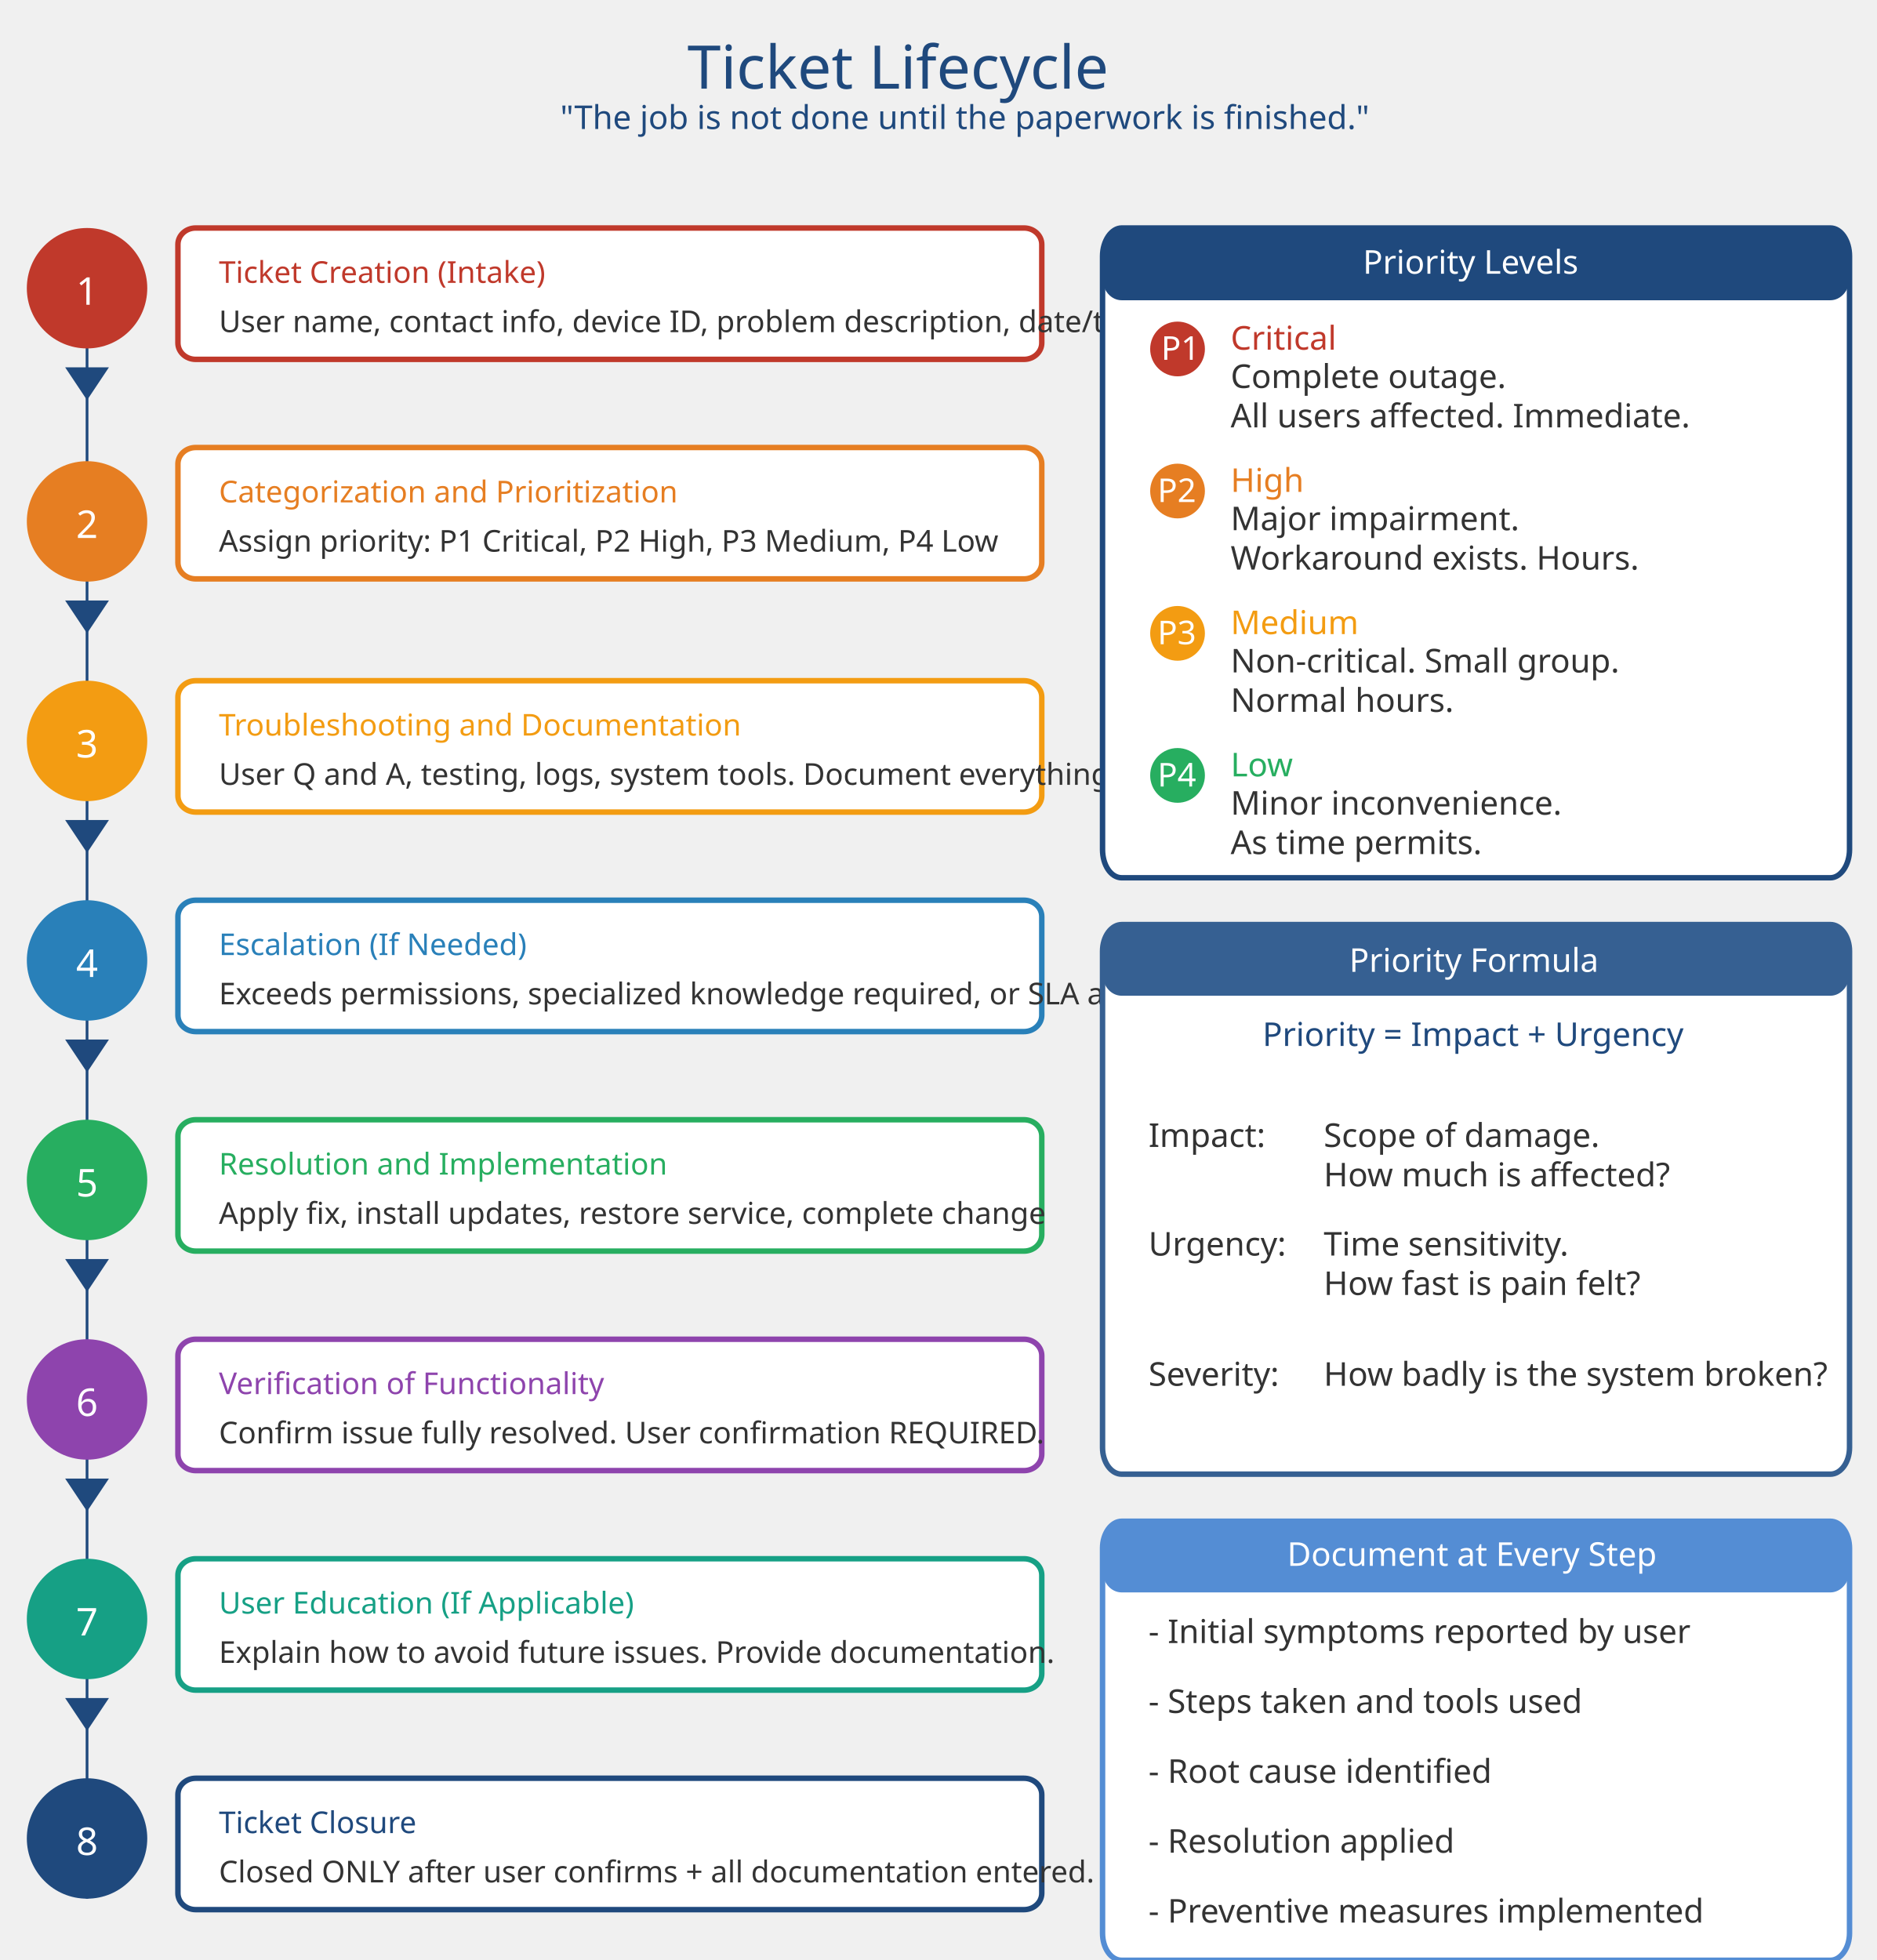
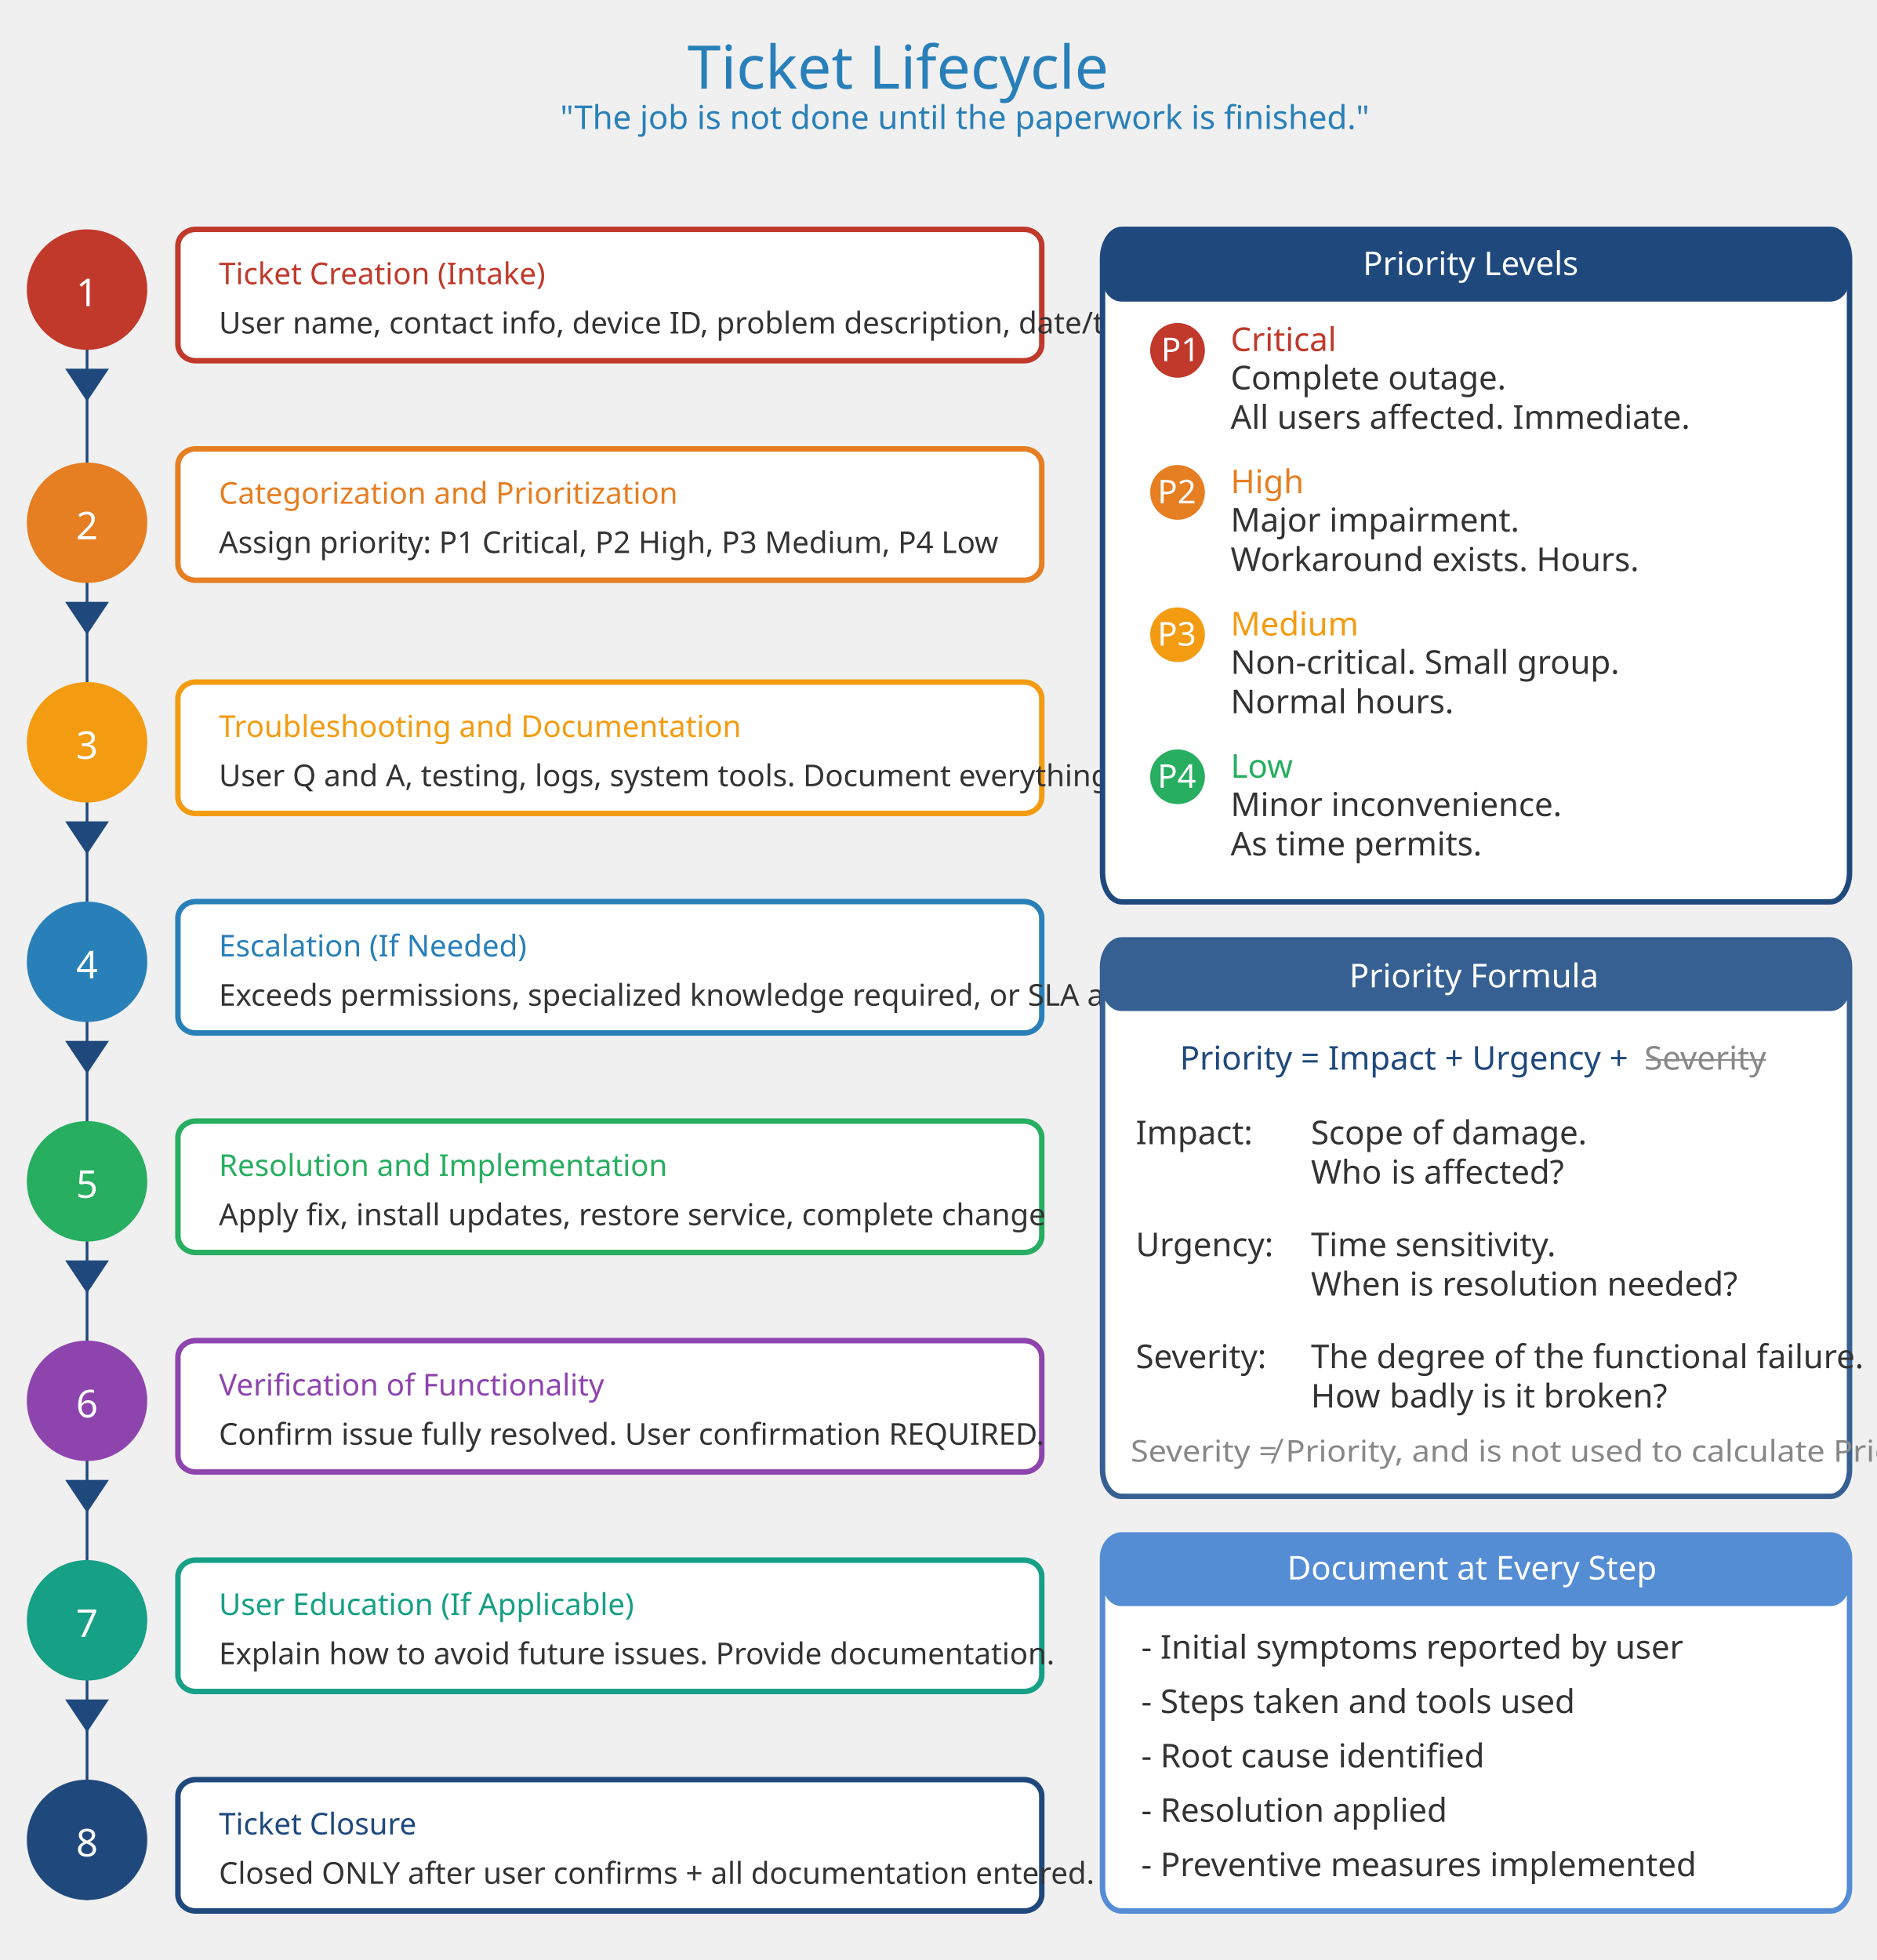
<svg xmlns="http://www.w3.org/2000/svg" version="1.1" id="Layer_1" x="0px" y="0px" viewBox="0 0 685.6 716.1" style="enable-background:new 0 0 685.6 716.1;" xml:space="preserve">
  <style type="text/css">
- 	.st0{fill:#1F497D;}
+ 	.st0{fill:#2980B9;}
	.st1{font-family:'SegoeUI-Bold';}
	.st2{font-size:22px;}
- 	.st3{fill:#333333;enable-background:new    ;}
+ 	.st3{fill:#333333;}
	.st4{fill:none;stroke:#1F497D;stroke-miterlimit:10;}
	.st5{fill:#FFFFFF;stroke:#C0392B;stroke-width:2;}
	.st6{fill:#C0392B;}
	.st7{font-family:'ArialNarrow-Bold';}
	.st8{font-size:11px;}
- 	.st9{fill:#333333;}
+ 	.st9{fill:#1F497D;}
	.st10{fill:#FFFFFF;}
	.st11{font-size:14px;}
	.st12{fill:#FFFFFF;stroke:#E67E22;stroke-width:2;}
	.st13{fill:#E67E22;}
	.st14{fill:#FFFFFF;stroke:#F39C12;stroke-width:2;}
	.st15{fill:#F39C12;}
	.st16{fill:#FFFFFF;stroke:#2980B9;stroke-width:2;}
- 	.st17{fill:#2980B9;}
- 	.st18{fill:#FFFFFF;stroke:#27AE60;stroke-width:2;}
- 	.st19{fill:#27AE60;}
- 	.st20{fill:#FFFFFF;stroke:#8E44AD;stroke-width:2;}
- 	.st21{fill:#8E44AD;}
- 	.st22{fill:#FFFFFF;stroke:#16A085;stroke-width:2;}
- 	.st23{fill:#16A085;}
- 	.st24{fill:#FFFFFF;stroke:#1F497D;stroke-width:2;}
- 	.st25{font-family:'Arial-BoldMT';}
- 	.st26{font-size:12px;}
- 	.st27{enable-background:new    ;}
- 	.st28{font-family:'ArialMT';}
- 	.st29{fill:#FFFFFF;stroke:#366092;stroke-width:2;}
- 	.st30{fill:#366092;}
- 	.st31{fill:none;}
- 	.st32{fill:#FFFFFF;stroke:#548DD4;stroke-width:2;}
- 	.st33{fill:#548DD4;}
- 	.st34{font-family:'Arial-ItalicMT';}
+ 	.st17{fill:#FFFFFF;stroke:#27AE60;stroke-width:2;}
+ 	.st18{fill:#27AE60;}
+ 	.st19{fill:#FFFFFF;stroke:#8E44AD;stroke-width:2;}
+ 	.st20{fill:#8E44AD;}
+ 	.st21{fill:#FFFFFF;stroke:#16A085;stroke-width:2;}
+ 	.st22{fill:#16A085;}
+ 	.st23{fill:#FFFFFF;stroke:#1F497D;stroke-width:2;}
+ 	.st24{font-family:'Arial-BoldMT';}
+ 	.st25{font-size:12px;}
+ 	.st26{font-family:'ArialMT';}
+ 	.st27{fill:#FFFFFF;stroke:#548DD4;stroke-width:2;}
+ 	.st28{fill:#548DD4;}
+ 	.st29{font-family:'Arial-ItalicMT';}
+ 	.st30{fill:#FFFFFF;stroke:#366092;stroke-width:2;}
+ 	.st31{fill:#366092;}
+ 	.st32{fill:none;}
+ 	.st33{enable-background:new    ;}
+ 	.st34{fill:#888888;}
</style>
  <text id="text1" transform="matrix(1 0 0 1 251.1249 32.3913)" class="st0 st1 st2">Ticket Lifecycle</text>
  <path id="path5" class="st3" d="M342.8-7.6" />
  <path id="path8" class="st3" d="M342.8-7.6" />
  <path id="path11" class="st3" d="M342.8-7.6" />
  <path id="path14" class="st3" d="M342.8-7.6" />
  <path id="path17" class="st3" d="M342.8-7.6" />
  <path id="path20" class="st3" d="M342.8-7.6" />
  <path id="path23" class="st3" d="M342.8-7.6" />
  <g>
-     <line class="st4" x1="31.8" y1="88.6" x2="31.8" y2="693.7" />
-     <g>
-       <g>
-         <path id="path3" class="st5" d="M71.5,83.3h302.6c3.6,0,6.5,2.7,6.5,6v36c0,3.3-2.9,6-6.5,6H71.5c-3.6,0-6.5-2.7-6.5-6v-36     C65,86,67.9,83.3,71.5,83.3z" />
-         <text id="text4" transform="matrix(1 0 0 1 79.9738 103.3478)" class="st6 st7 st8">Ticket Creation (Intake)</text>
-         <text id="text5" transform="matrix(1 0 0 1 79.9738 121.3479)" class="st9 st7 st8">User name, contact info, device ID, problem description, date/time</text>
-       </g>
-       <g>
-         <polygon id="polygon8" class="st0" points="31.8,146.2 23.8,134.2 39.8,134.2    " />
+     <line class="st4" x1="31.8" y1="89.1" x2="31.8" y2="694.2" />
+     <g>
+       <g>
+         <path id="path3" class="st5" d="M71.5,83.8h302.6c3.6,0,6.5,2.7,6.5,6v36c0,3.3-2.9,6-6.5,6H71.5c-3.6,0-6.5-2.7-6.5-6v-36     C65,86.5,67.9,83.8,71.5,83.8z" />
+         <text id="text4" transform="matrix(1 0 0 1 79.9738 103.8478)" class="st6 st7 st8">Ticket Creation (Intake)</text>
+         <text id="text5" transform="matrix(1 0 0 1 79.9738 121.848)" class="st3 st7 st8">User name, contact info, device ID, problem description, date/time</text>
+       </g>
+       <g>
+         <polygon id="polygon8" class="st9" points="31.8,146.7 23.8,134.7 39.8,134.7    " />
        <g id="g54">
-           <circle id="circle2" class="st6" cx="31.8" cy="105.3" r="22" />
-           <text id="text3" transform="matrix(1 0 0 1 27.7897 111.3478)" class="st10 st1 st11">1</text>
-         </g>
-       </g>
-     </g>
-     <g>
-       <g>
-         <path id="path7" class="st12" d="M71.5,163.5h302.6c3.6,0,6.5,2.7,6.5,6v36c0,3.3-2.9,6-6.5,6H71.5c-3.6,0-6.5-2.7-6.5-6v-36     C65,166.2,67.9,163.5,71.5,163.5z" />
-         <text id="text7" transform="matrix(1 0 0 1 79.9738 183.5466)" class="st13 st7 st8">Categorization and Prioritization</text>
-         <text id="text8" transform="matrix(1 0 0 1 79.9738 201.5466)" class="st9 st7 st8">Assign priority: P1 Critical, P2 High, P3 Medium, P4 Low</text>
-       </g>
-       <g>
-         <polygon id="polygon11" class="st0" points="23.8,219.4 39.8,219.4 31.8,231.4    " />
+           <circle id="circle2" class="st6" cx="31.8" cy="105.8" r="22" />
+           <text id="text3" transform="matrix(1 0 0 1 27.7897 111.8478)" class="st10 st1 st11">1</text>
+         </g>
+       </g>
+     </g>
+     <g>
+       <g>
+         <path id="path7" class="st12" d="M71.5,164h302.6c3.6,0,6.5,2.7,6.5,6v36c0,3.3-2.9,6-6.5,6H71.5c-3.6,0-6.5-2.7-6.5-6v-36     C65,166.7,67.9,164,71.5,164z" />
+         <text id="text7" transform="matrix(1 0 0 1 79.9738 184.0467)" class="st13 st7 st8">Categorization and Prioritization</text>
+         <text id="text8" transform="matrix(1 0 0 1 79.9738 202.0467)" class="st3 st7 st8">Assign priority: P1 Critical, P2 High, P3 Medium, P4 Low</text>
+       </g>
+       <g>
+         <polygon id="polygon11" class="st9" points="23.8,219.9 39.8,219.9 31.8,231.9    " />
        <g id="g55">
-           <path id="path6" marker-end="url(#tlarr)" class="st0" d="M31.8,163.5" />
-           <circle id="circle6" class="st13" cx="31.8" cy="190.5" r="22" />
-           <text id="text6" transform="matrix(1 0 0 1 27.7897 196.5466)" class="st10 st1 st11">2</text>
-         </g>
-       </g>
-     </g>
-     <g>
-       <g>
-         <path id="path10" class="st14" d="M71.5,248.7h302.6c3.6,0,6.5,2.7,6.5,6v36c0,3.3-2.9,6-6.5,6H71.5c-3.6,0-6.5-2.7-6.5-6v-36     C65,251.4,67.9,248.7,71.5,248.7z" />
-         <text id="text10" transform="matrix(1 0 0 1 79.9738 268.7453)" class="st15 st7 st8">Troubleshooting and Documentation</text>
-         <text id="text11" transform="matrix(1 0 0 1 79.9738 286.7453)" class="st9 st7 st8">User Q and A, testing, logs, system tools. Document everything.</text>
-       </g>
-       <g>
-         <polygon id="polygon14" class="st0" points="23.8,299.6 39.8,299.6 31.8,311.6    " />
+           <path id="path6" marker-end="url(#tlarr)" class="st9" d="M31.8,164" />
+           <circle id="circle6" class="st13" cx="31.8" cy="191" r="22" />
+           <text id="text6" transform="matrix(1 0 0 1 27.7897 197.0467)" class="st10 st1 st11">2</text>
+         </g>
+       </g>
+     </g>
+     <g>
+       <g>
+         <path id="path10" class="st14" d="M71.5,249.2h302.6c3.6,0,6.5,2.7,6.5,6v36c0,3.3-2.9,6-6.5,6H71.5c-3.6,0-6.5-2.7-6.5-6v-36     C65,251.9,67.9,249.2,71.5,249.2z" />
+         <text id="text10" transform="matrix(1 0 0 1 79.9738 269.2454)" class="st15 st7 st8">Troubleshooting and Documentation</text>
+         <text id="text11" transform="matrix(1 0 0 1 79.9738 287.2454)" class="st3 st7 st8">User Q and A, testing, logs, system tools. Document everything.</text>
+       </g>
+       <g>
+         <polygon id="polygon14" class="st9" points="23.8,300.1 39.8,300.1 31.8,312.1    " />
        <g id="g56">
-           <circle id="circle9" class="st15" cx="31.8" cy="270.7" r="22" />
-           <text id="text9" transform="matrix(1 0 0 1 27.7897 276.7453)" class="st10 st1 st11">3</text>
-         </g>
-       </g>
-     </g>
-     <g>
-       <g>
-         <path id="path13" class="st16" d="M71.5,328.9h302.6c3.6,0,6.5,2.7,6.5,6v36c0,3.3-2.9,6-6.5,6H71.5c-3.6,0-6.5-2.7-6.5-6v-36     C65,331.6,67.9,328.9,71.5,328.9z" />
-         <text id="text13" transform="matrix(1 0 0 1 79.9738 348.9441)" class="st17 st7 st8">Escalation (If Needed)</text>
-         <text id="text14" transform="matrix(1 0 0 1 79.9738 366.9441)" class="st9 st7 st8">Exceeds permissions, specialized knowledge required, or SLA at risk</text>
-       </g>
-       <g>
-         <polygon id="polygon17" class="st0" points="31.8,391.8 23.8,379.8 39.8,379.8    " />
+           <circle id="circle9" class="st15" cx="31.8" cy="271.2" r="22" />
+           <text id="text9" transform="matrix(1 0 0 1 27.7897 277.2454)" class="st10 st1 st11">3</text>
+         </g>
+       </g>
+     </g>
+     <g>
+       <g>
+         <path id="path13" class="st16" d="M71.5,329.4h302.6c3.6,0,6.5,2.7,6.5,6v36c0,3.3-2.9,6-6.5,6H71.5c-3.6,0-6.5-2.7-6.5-6v-36     C65,332.1,67.9,329.4,71.5,329.4z" />
+         <text id="text13" transform="matrix(1 0 0 1 79.9738 349.4442)" class="st0 st7 st8">Escalation (If Needed)</text>
+         <text id="text14" transform="matrix(1 0 0 1 79.9738 367.4442)" class="st3 st7 st8">Exceeds permissions, specialized knowledge required, or SLA at risk</text>
+       </g>
+       <g>
+         <polygon id="polygon17" class="st9" points="31.8,392.3 23.8,380.3 39.8,380.3    " />
        <g id="g57">
-           <circle id="circle12" class="st17" cx="31.8" cy="350.9" r="22" />
-           <text id="text12" transform="matrix(1 0 0 1 27.7897 356.9441)" class="st10 st1 st11">4</text>
-         </g>
-       </g>
-     </g>
-     <g>
-       <g>
-         <path id="path16" class="st18" d="M71.5,409.1h302.6c3.6,0,6.5,2.7,6.5,6v36c0,3.3-2.9,6-6.5,6H71.5c-3.6,0-6.5-2.7-6.5-6v-36     C65,411.8,67.9,409.1,71.5,409.1z" />
-         <text id="text16" transform="matrix(1 0 0 1 79.9738 429.1429)" class="st19 st7 st8">Resolution and Implementation</text>
-         <text id="text17" transform="matrix(1 0 0 1 79.9738 447.1429)" class="st9 st7 st8">Apply fix, install updates, restore service, complete change</text>
-       </g>
-       <g>
-         <polygon id="polygon20" class="st0" points="23.8,460 39.8,460 31.8,472    " />
+           <circle id="circle12" class="st0" cx="31.8" cy="351.4" r="22" />
+           <text id="text12" transform="matrix(1 0 0 1 27.7897 357.4442)" class="st10 st1 st11">4</text>
+         </g>
+       </g>
+     </g>
+     <g>
+       <g>
+         <path id="path16" class="st17" d="M71.5,409.6h302.6c3.6,0,6.5,2.7,6.5,6v36c0,3.3-2.9,6-6.5,6H71.5c-3.6,0-6.5-2.7-6.5-6v-36     C65,412.3,67.9,409.6,71.5,409.6z" />
+         <text id="text16" transform="matrix(1 0 0 1 79.9738 429.643)" class="st18 st7 st8">Resolution and Implementation</text>
+         <text id="text17" transform="matrix(1 0 0 1 79.9738 447.643)" class="st3 st7 st8">Apply fix, install updates, restore service, complete change</text>
+       </g>
+       <g>
+         <polygon id="polygon20" class="st9" points="23.8,460.5 39.8,460.5 31.8,472.5    " />
        <g id="g58">
-           <circle id="circle15" class="st19" cx="31.8" cy="431.1" r="22" />
-           <text id="text15" transform="matrix(1 0 0 1 27.7897 437.1429)" class="st10 st1 st11">5</text>
-         </g>
-       </g>
-     </g>
-     <g>
-       <g>
-         <path id="path19" class="st20" d="M71.5,489.3h302.6c3.6,0,6.5,2.7,6.5,6v36c0,3.3-2.9,6-6.5,6H71.5c-3.6,0-6.5-2.7-6.5-6v-36     C65,492,67.9,489.3,71.5,489.3z" />
-         <text id="text19" transform="matrix(1 0 0 1 79.9738 509.3416)" class="st21 st7 st8">Verification of Functionality</text>
-         <text id="text20" transform="matrix(1 0 0 1 79.9738 527.3416)" class="st9 st7 st8">Confirm issue fully resolved. User confirmation REQUIRED.</text>
-       </g>
-       <g>
-         <polygon id="polygon23" class="st0" points="23.8,540.2 39.8,540.2 31.8,552.2    " />
+           <circle id="circle15" class="st18" cx="31.8" cy="431.6" r="22" />
+           <text id="text15" transform="matrix(1 0 0 1 27.7897 437.643)" class="st10 st1 st11">5</text>
+         </g>
+       </g>
+     </g>
+     <g>
+       <g>
+         <path id="path19" class="st19" d="M71.5,489.8h302.6c3.6,0,6.5,2.7,6.5,6v36c0,3.3-2.9,6-6.5,6H71.5c-3.6,0-6.5-2.7-6.5-6v-36     C65,492.5,67.9,489.8,71.5,489.8z" />
+         <text id="text19" transform="matrix(1 0 0 1 79.9738 509.8417)" class="st20 st7 st8">Verification of Functionality</text>
+         <text id="text20" transform="matrix(1 0 0 1 79.9738 527.8417)" class="st3 st7 st8">Confirm issue fully resolved. User confirmation REQUIRED.</text>
+       </g>
+       <g>
+         <polygon id="polygon23" class="st9" points="23.8,540.7 39.8,540.7 31.8,552.7    " />
        <g id="g59">
-           <circle id="circle18" class="st21" cx="31.8" cy="511.3" r="22" />
-           <text id="text18" transform="matrix(1 0 0 1 27.7897 517.3416)" class="st10 st1 st11">6</text>
-         </g>
-       </g>
-     </g>
-     <g>
-       <g>
-         <path id="path22" class="st22" d="M71.5,569.5h302.6c3.6,0,6.5,2.7,6.5,6v36c0,3.3-2.9,6-6.5,6H71.5c-3.6,0-6.5-2.7-6.5-6v-36     C65,572.2,67.9,569.5,71.5,569.5z" />
-         <text id="text22" transform="matrix(1 0 0 1 79.9738 589.5404)" class="st23 st7 st8">User Education (If Applicable)</text>
-         <text id="text23" transform="matrix(1 0 0 1 79.9738 607.5403)" class="st9 st7 st8">Explain how to avoid future issues. Provide documentation.</text>
-       </g>
-       <g>
-         <polygon id="polygon5" class="st0" points="31.8,632.4 23.8,620.4 39.8,620.4    " />
-         <g>
-           <circle id="circle21" class="st23" cx="31.8" cy="591.5" r="22" />
-           <text id="text21" transform="matrix(1 0 0 1 27.7897 597.5403)" class="st10 st1 st11">7</text>
+           <circle id="circle18" class="st20" cx="31.8" cy="511.8" r="22" />
+           <text id="text18" transform="matrix(1 0 0 1 27.7897 517.8417)" class="st10 st1 st11">6</text>
+         </g>
+       </g>
+     </g>
+     <g>
+       <g>
+         <path id="path22" class="st21" d="M71.5,570h302.6c3.6,0,6.5,2.7,6.5,6v36c0,3.3-2.9,6-6.5,6H71.5c-3.6,0-6.5-2.7-6.5-6v-36     C65,572.7,67.9,570,71.5,570z" />
+         <text id="text22" transform="matrix(1 0 0 1 79.9738 590.0405)" class="st22 st7 st8">User Education (If Applicable)</text>
+         <text id="text23" transform="matrix(1 0 0 1 79.9738 608.0403)" class="st3 st7 st8">Explain how to avoid future issues. Provide documentation.</text>
+       </g>
+       <g>
+         <polygon id="polygon5" class="st9" points="31.8,632.9 23.8,620.9 39.8,620.9    " />
+         <g>
+           <circle id="circle21" class="st22" cx="31.8" cy="592" r="22" />
+           <text id="text21" transform="matrix(1 0 0 1 27.7897 598.0403)" class="st10 st1 st11">7</text>
        </g>
      </g>
    </g>
    <g>
      <g id="g61">
-         <circle id="circle24" class="st0" cx="31.8" cy="671.7" r="22" />
-         <text id="text24" transform="matrix(1 0 0 1 27.7897 677.7391)" class="st10 st1 st11">8</text>
-       </g>
-       <g>
-         <path id="path25" class="st24" d="M71.5,649.7h302.6c3.6,0,6.5,2.7,6.5,6v36c0,3.3-2.9,6-6.5,6H71.5c-3.6,0-6.5-2.7-6.5-6v-36     C65,652.4,67.9,649.7,71.5,649.7z" />
-         <text id="text25" transform="matrix(1 0 0 1 79.9738 669.7391)" class="st0 st7 st8">Ticket Closure</text>
-         <text id="text26" transform="matrix(1 0 0 1 79.9738 687.7391)" class="st9 st7 st8">Closed ONLY after user confirms + all documentation entered.</text>
-       </g>
-     </g>
-   </g>
-   <g>
-     <g>
-       <path id="path26" class="st24" d="M409.8,83.3h258.9c3.9,0,7,4.6,7,10.3v216.8c0,5.6-3.2,10.3-7,10.3H409.8c-3.9,0-7-4.6-7-10.3    V93.6C402.8,88,406,83.3,409.8,83.3z" />
-       <path id="path27" class="st0" d="M409.8,83.7h258.9c3.9,0,7,3.6,7,8v10c0,4.4-3.2,8-7,8H409.8c-3.9,0-7-3.6-7-8v-10    C402.8,87.3,406,83.7,409.8,83.7z" />
-       <g>
-         <g>
-           <g>
-             <circle id="circle27" class="st6" cx="430.2" cy="127.5" r="10" />
-             <text id="text28" transform="matrix(1 0 0 1 424.2055 131.4528)" class="st10 st25 st26">P1</text>
-           </g>
-           <g>
-             <text id="text29" transform="matrix(1 0 0 1 449.5931 127.7479)" class="st6 st25 st26">Critical</text>
-             <text id="text30" transform="matrix(1 0 0 1 449.5931 141.7478)" class="st27">
-               <tspan x="0" y="0" class="st9 st28 st26">Complete outage. </tspan>
-               <tspan x="0" y="14.4" class="st9 st28 st26">All users affected. Immediate.</tspan>
-             </text>
-           </g>
-         </g>
-         <g>
-           <g>
-             <circle id="circle30" class="st13" cx="430.2" cy="179.4" r="10" />
-             <text id="text31" transform="matrix(1 0 0 1 422.8842 183.4178)" class="st10 st25 st26">P2</text>
-           </g>
-           <g>
-             <text id="text32" transform="matrix(1 0 0 1 449.5931 179.7126)" class="st13 st25 st26">High</text>
-             <text id="text33" transform="matrix(1 0 0 1 449.5931 193.7126)" class="st27">
-               <tspan x="0" y="0" class="st9 st28 st26">Major impairment. </tspan>
-               <tspan x="0" y="14.4" class="st9 st28 st26">Workaround exists. Hours.</tspan>
-             </text>
-           </g>
-         </g>
-         <g>
-           <g>
-             <circle id="circle33" class="st15" cx="430.2" cy="231.4" r="10" />
-             <text id="text34" transform="matrix(1 0 0 1 422.8842 235.3828)" class="st10 st25 st26">P3</text>
-           </g>
-           <g>
-             <text id="text35" transform="matrix(1 0 0 1 449.5931 231.6777)" class="st15 st25 st26">Medium</text>
-             <text id="text36" transform="matrix(1 0 0 1 449.5931 245.6777)" class="st27">
-               <tspan x="0" y="0" class="st9 st28 st26">Non-critical. Small group. </tspan>
-               <tspan x="0" y="14.4" class="st9 st28 st26">Normal hours.</tspan>
-             </text>
-           </g>
-         </g>
-         <g>
-           <g>
-             <circle id="circle36" class="st19" cx="430.2" cy="283.3" r="10" />
-             <text id="text37" transform="matrix(1 0 0 1 422.8842 287.3478)" class="st10 st25 st26">P4</text>
-           </g>
-           <g>
-             <text id="text38" transform="matrix(1 0 0 1 449.5931 283.6429)" class="st19 st25 st26">Low</text>
-             <text id="text39" transform="matrix(1 0 0 1 449.5931 297.6429)" class="st27">
-               <tspan x="0" y="0" class="st9 st28 st26">Minor inconvenience. </tspan>
-               <tspan x="0" y="14.4" class="st9 st28 st26">As time permits.</tspan>
-             </text>
-           </g>
-         </g>
-       </g>
-       <text id="text27" transform="matrix(1 0 0 1 497.9188 100.0018)" class="st10 st25 st26">Priority Levels</text>
-     </g>
-     <g>
-       <path id="path39" class="st29" d="M409.8,337.8h258.9c3.9,0,7,4.4,7,9.7v181.4c0,5.4-3.2,9.7-7,9.7H409.8c-3.9,0-7-4.4-7-9.7    V347.5C402.8,342.1,406,337.8,409.8,337.8z" />
-       <path id="path40" class="st30" d="M409.8,337.8h258.9c3.9,0,7,3.6,7,8v10c0,4.4-3.2,8-7,8H409.8c-3.9,0-7-3.6-7-8v-10    C402.8,341.4,406,337.8,409.8,337.8z" />
-       <g>
-         <g>
-           <text id="text42" transform="matrix(1 0 0 1 419.5926 419.0404)" class="st9 st25 st26">Impact:</text>
-           <rect x="483.6" y="408.7" class="st31" width="221.9" height="28.3" />
-           <text id="text43" transform="matrix(1 0 0 1 483.592 419.0404)" class="st27">
-             <tspan x="0" y="0" class="st9 st28 st26">Scope of damage.</tspan>
-             <tspan x="0" y="14.4" class="st9 st28 st26">How much is affected?</tspan>
-           </text>
-         </g>
-         <g>
-           <text id="text44" transform="matrix(1 0 0 1 419.5923 458.7248)" class="st9 st25 st26">Urgency:</text>
-           <rect x="483.6" y="448.4" class="st31" width="198.1" height="36.2" />
-           <text id="text45" transform="matrix(1 0 0 1 483.5923 458.7248)" class="st27">
-             <tspan x="0" y="0" class="st9 st28 st26">Time sensitivity. </tspan>
-             <tspan x="0" y="14.4" class="st9 st28 st26">How fast is pain felt?</tspan>
-           </text>
-         </g>
-         <g>
-           <text id="text46" transform="matrix(1 0 0 1 419.5923 506.2931)" class="st9 st25 st26">Severity:</text>
-           <text id="text47" transform="matrix(1 0 0 1 483.5923 506.2931)" class="st9 st28 st26">How badly is the system broken?</text>
-         </g>
-       </g>
-       <g>
-         <text id="text41" transform="matrix(1 0 0 1 461.2421 382.1536)" class="st0 st25 st26">Priority = Impact + Urgency</text>
-         <text id="text40" transform="matrix(1 0 0 1 492.9297 355.0742)" class="st10 st25 st26">Priority Formula</text>
-       </g>
-     </g>
-     <g>
-       <path id="path47" class="st32" d="M409.8,555.8h258.9c3.9,0,7,4.4,7,9.9v140.6c0,5.4-3.2,9.9-7,9.9H409.8c-3.9,0-7-4.4-7-9.9    V565.6C402.8,560.2,406,555.8,409.8,555.8z" />
-       <path id="path48" class="st33" d="M409.8,555.8h258.9c3.9,0,7,3.6,7,8v10c0,4.4-3.2,8-7,8H409.8c-3.9,0-7-3.6-7-8v-10    C402.8,559.4,406,555.8,409.8,555.8z" />
-       <text id="text48" transform="matrix(1 0 0 1 470.2503 572.0889)" class="st10 st25 st26">Document at Every Step</text>
-       <g>
-         <text id="text49" transform="matrix(1 0 0 1 419.5927 600.3032)" class="st9 st28 st26">- Initial symptoms reported by user</text>
-         <text id="text50" transform="matrix(1 0 0 1 419.5927 625.8358)" class="st9 st28 st26">- Steps taken and tools used</text>
-         <text id="text51" transform="matrix(1 0 0 1 419.5927 651.3694)" class="st9 st28 st26">- Root cause identified</text>
-         <text id="text52" transform="matrix(1 0 0 1 419.5927 676.9021)" class="st9 st28 st26">- Resolution applied</text>
-         <text id="text53" transform="matrix(1 0 0 1 419.5927 702.4348)" class="st9 st28 st26">- Preventive measures implemented</text>
-       </g>
-     </g>
-   </g>
-   <g>
-     <text id="text54" transform="matrix(1 0 0 1 204.6666 47.1304)" class="st0 st34 st26">"The job is not done until the paperwork is finished."</text>
+         <circle id="circle24" class="st9" cx="31.8" cy="672.2" r="22" />
+         <text id="text24" transform="matrix(1 0 0 1 27.7897 678.2391)" class="st10 st1 st11">8</text>
+       </g>
+       <g>
+         <path id="path25" class="st23" d="M71.5,650.2h302.6c3.6,0,6.5,2.7,6.5,6v36c0,3.3-2.9,6-6.5,6H71.5c-3.6,0-6.5-2.7-6.5-6v-36     C65,652.9,67.9,650.2,71.5,650.2z" />
+         <text id="text25" transform="matrix(1 0 0 1 79.9738 670.2391)" class="st9 st7 st8">Ticket Closure</text>
+         <text id="text26" transform="matrix(1 0 0 1 79.9738 688.2391)" class="st3 st7 st8">Closed ONLY after user confirms + all documentation entered.</text>
+       </g>
+     </g>
+   </g>
+   <g>
+     <path id="path26" class="st23" d="M409.8,83.8h258.9c3.9,0,7,4.8,7,10.7v224.3c0,5.8-3.2,10.7-7,10.7H409.8c-3.9,0-7-4.8-7-10.7   V94.5C402.8,88.7,406,83.8,409.8,83.8z" />
+     <path id="path27" class="st9" d="M409.8,84.2h258.9c3.9,0,7,3.6,7,8v10c0,4.4-3.2,8-7,8H409.8c-3.9,0-7-3.6-7-8v-10   C402.8,87.8,406,84.2,409.8,84.2z" />
+     <g>
+       <g>
+         <g>
+           <circle id="circle27" class="st6" cx="430.2" cy="128" r="10" />
+           <text id="text28" transform="matrix(1 0 0 1 424.2055 131.9529)" class="st10 st24 st25">P1</text>
+         </g>
+         <g>
+           <text id="text29" transform="matrix(1 0 0 1 449.5931 128.248)" class="st6 st24 st25">Critical</text>
+           <text transform="matrix(1 0 0 1 449.5931 142.2479)" class="st3 st26 st25">Complete outage. </text>
+           <text transform="matrix(1 0 0 1 449.5931 156.6479)" class="st3 st26 st25">All users affected. Immediate.</text>
+         </g>
+       </g>
+       <g>
+         <g>
+           <circle id="circle30" class="st13" cx="430.2" cy="179.9" r="10" />
+           <text id="text31" transform="matrix(1 0 0 1 422.8842 183.9178)" class="st10 st24 st25">P2</text>
+         </g>
+         <g>
+           <text id="text32" transform="matrix(1 0 0 1 449.5931 180.2126)" class="st13 st24 st25">High</text>
+           <text transform="matrix(1 0 0 1 449.5931 194.2126)" class="st3 st26 st25">Major impairment. </text>
+           <text transform="matrix(1 0 0 1 449.5931 208.6127)" class="st3 st26 st25">Workaround exists. Hours.</text>
+         </g>
+       </g>
+       <g>
+         <g>
+           <circle id="circle33" class="st15" cx="430.2" cy="231.9" r="10" />
+           <text id="text34" transform="matrix(1 0 0 1 422.8842 235.8829)" class="st10 st24 st25">P3</text>
+         </g>
+         <g>
+           <text id="text35" transform="matrix(1 0 0 1 449.5931 232.1778)" class="st15 st24 st25">Medium</text>
+           <text transform="matrix(1 0 0 1 449.5931 246.1778)" class="st3 st26 st25">Non-critical. Small group. </text>
+           <text transform="matrix(1 0 0 1 449.5931 260.5778)" class="st3 st26 st25">Normal hours.</text>
+         </g>
+       </g>
+       <g>
+         <g>
+           <circle id="circle36" class="st18" cx="430.2" cy="283.8" r="10" />
+           <text id="text37" transform="matrix(1 0 0 1 422.8842 287.8479)" class="st10 st24 st25">P4</text>
+         </g>
+         <g>
+           <text id="text38" transform="matrix(1 0 0 1 449.5931 284.143)" class="st18 st24 st25">Low</text>
+           <text transform="matrix(1 0 0 1 449.5931 298.143)" class="st3 st26 st25">Minor inconvenience. </text>
+           <text transform="matrix(1 0 0 1 449.5931 312.543)" class="st3 st26 st25">As time permits.</text>
+         </g>
+       </g>
+     </g>
+     <text id="text27" transform="matrix(1 0 0 1 497.9188 100.5019)" class="st10 st24 st25">Priority Levels</text>
+   </g>
+   <g>
+     <path id="path47" class="st27" d="M409.8,560.8h258.9c3.9,0,7,3.8,7,8.5v120.4c0,4.6-3.2,8.5-7,8.5H409.8c-3.9,0-7-3.8-7-8.5V569.2   C402.8,564.6,406,560.8,409.8,560.8z" />
+     <path id="path48" class="st28" d="M409.8,560.8h258.9c3.9,0,7,3.6,7,8v10c0,4.4-3.2,8-7,8H409.8c-3.9,0-7-3.6-7-8v-10   C402.8,564.4,406,560.8,409.8,560.8z" />
+     <text id="text48" transform="matrix(1 0 0 1 470.2503 577.0889)" class="st10 st24 st25">Document at Every Step</text>
+     <g>
+       <text id="text49" transform="matrix(1 0 0 1 416.933 606.0004)" class="st3 st26 st25">- Initial symptoms reported by user</text>
+       <text id="text50" transform="matrix(1 0 0 1 416.933 625.8638)" class="st3 st26 st25">- Steps taken and tools used</text>
+       <text id="text51" transform="matrix(1 0 0 1 416.933 645.7282)" class="st3 st26 st25">- Root cause identified</text>
+       <text id="text52" transform="matrix(1 0 0 1 416.933 665.5918)" class="st3 st26 st25">- Resolution applied</text>
+       <text id="text53" transform="matrix(1 0 0 1 416.933 685.4553)" class="st3 st26 st25">- Preventive measures implemented</text>
+     </g>
+   </g>
+   <g>
+     <text id="text54" transform="matrix(1 0 0 1 204.6666 47.1304)" class="st0 st29 st25">"The job is not done until the paperwork is finished."</text>
+   </g>
+   <g>
+     <path id="path39" class="st30" d="M409.8,343.4h258.9c3.9,0,7,4.4,7,9.8v183.7c0,5.5-3.2,9.8-7,9.8H409.8c-3.9,0-7-4.4-7-9.8V353.3   C402.8,347.8,406,343.4,409.8,343.4z" />
+     <path id="path40" class="st31" d="M409.8,343.4h258.9c3.9,0,7,3.6,7,8v10c0,4.4-3.2,8-7,8H409.8c-3.9,0-7-3.6-7-8v-10   C402.8,347,406,343.4,409.8,343.4z" />
+     <g>
+       <rect x="402.8" y="380.5" class="st32" width="272.9" height="14.8" />
+       <text id="text41" transform="matrix(1 0 0 1 431.0331 390.8036)" class="st33">
+         <tspan x="0" y="0" class="st9 st24 st25">Priority = Impact + Urgency + </tspan>
+         <tspan x="169.7" y="0" class="st34 st24 st25" style="text-decoration: line-through;">Severity</tspan>
+       </text>
+       <text id="text40" transform="matrix(1 0 0 1 492.9297 360.7242)" class="st10 st24 st25">Priority Formula</text>
+     </g>
+     <g>
+       <g>
+         <text id="text42" transform="matrix(1 0 0 1 414.9337 418.0476)" class="st3 st24 st25">Impact:</text>
+         <text transform="matrix(1 0 0 1 478.9332 418.0476)" class="st3 st26 st25">Scope of damage.</text>
+         <text transform="matrix(1 0 0 1 478.9332 432.4476)" class="st33">
+           <tspan x="0" y="0" class="st3 st24 st25">Who </tspan>
+           <tspan x="29.3" y="0" class="st3 st26 st25">is affected?</tspan>
+         </text>
+       </g>
+       <g>
+         <rect x="414.9" y="448.7" class="st32" width="52" height="14.8" />
+         <text id="text44" transform="matrix(1 0 0 1 414.9336 458.9486)" class="st3 st24 st25">Urgency:</text>
+         <rect x="478.9" y="448.7" class="st32" width="87.3" height="14.2" />
+         <text transform="matrix(1 0 0 1 478.9336 458.9486)" class="st3 st26 st25">Time sensitivity. </text>
+         <rect x="478.9" y="463.1" class="st32" width="189.4" height="14.2" />
+         <text transform="matrix(1 0 0 1 478.9336 473.3486)" class="st33">
+           <tspan x="0" y="0" class="st3 st24 st25">When </tspan>
+           <tspan x="36" y="0" class="st3 st26 st25">is resolution needed?</tspan>
+         </text>
+       </g>
+       <g>
+         <text id="text42_1_" transform="matrix(1 0 0 1 414.9331 499.8502)" class="st3 st24 st25">Severity: </text>
+         <text transform="matrix(1 0 0 1 478.9326 499.8502)" class="st3 st26 st25">The degree of the functional failure.</text>
+         <text transform="matrix(1 0 0 1 478.9326 514.2502)" class="st33">
+           <tspan x="0" y="0" class="st3 st24 st25">How </tspan>
+           <tspan x="28.7" y="0" class="st3 st26 st25">badly is it broken?</tspan>
+         </text>
+       </g>
+     </g>
+     <text transform="matrix(1.0721 0 0 1 541.845 520.8414)" class="st33">
+       <tspan x="0" y="0" class="st34 st7 st8"> </tspan>
+       <tspan x="-120.1" y="13.2" class="st34 st7 st8">Severity ≠ Priority, and is not used to calculate Priority. </tspan>
+     </text>
  </g>
</svg>
